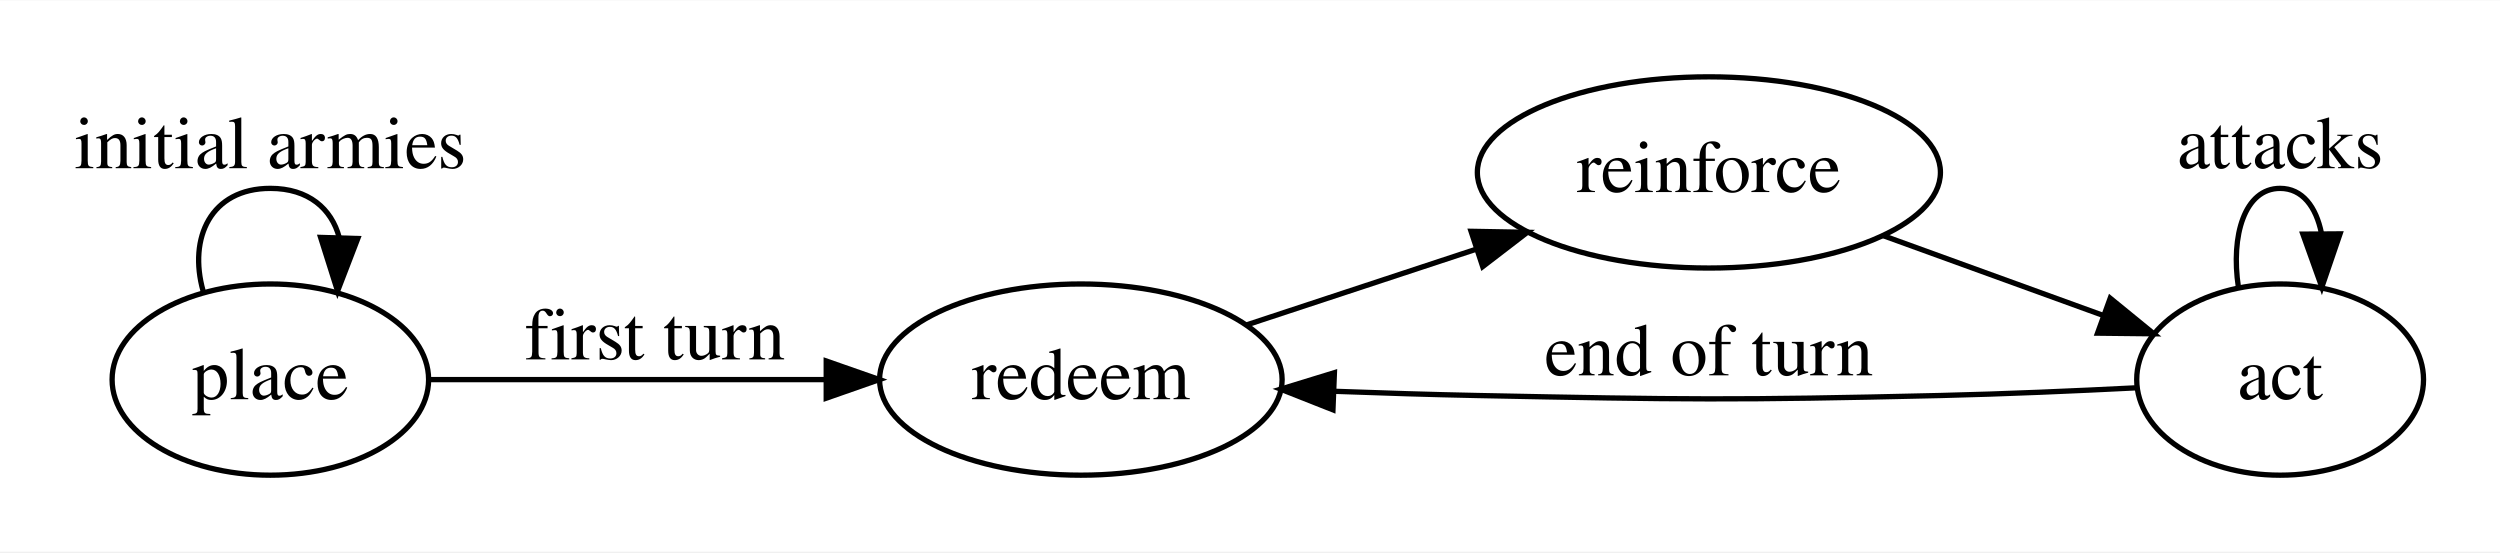
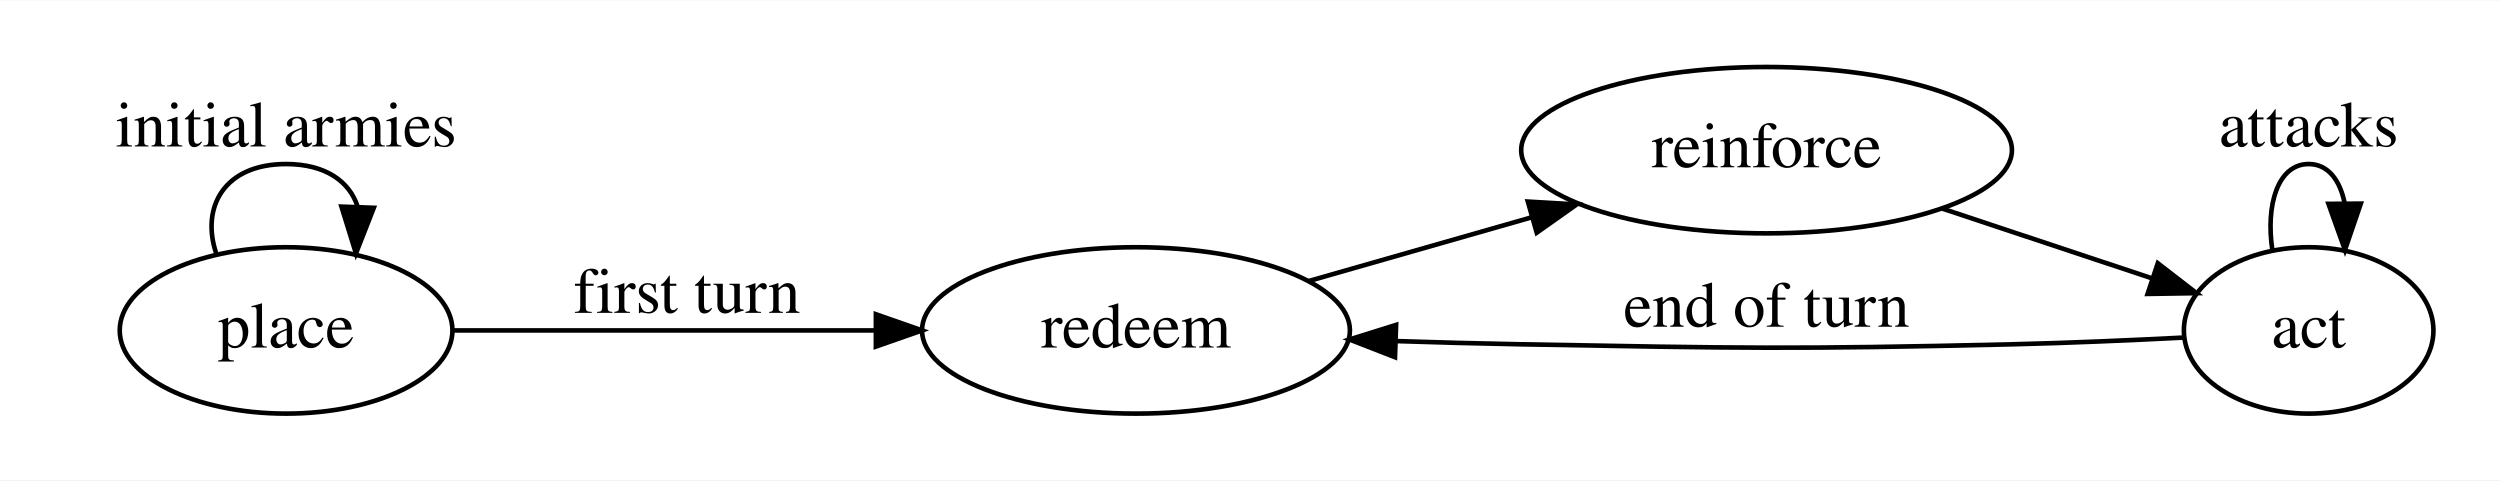
- <svg xmlns="http://www.w3.org/2000/svg" width="471pt" height="104pt" viewBox="0.00 0.00 470.68 103.80">
+ <svg xmlns="http://www.w3.org/2000/svg" width="541pt" height="104pt" viewBox="0.00 0.00 540.93 103.80">
  <g id="graph0" class="graph" transform="scale(1 1) rotate(0) translate(14.4 89.4)">
-     <polygon fill="#ffffff" stroke="transparent" points="-14.4,14.4 -14.4,-89.4 456.283,-89.4 456.283,14.4 -14.4,14.4" />
+     <polygon fill="#ffffff" stroke="transparent" points="-14.4,14.4 -14.4,-89.4 526.529,-89.4 526.529,14.4 -14.4,14.4" />
    <g id="node1" class="node">
-       <ellipse fill="none" stroke="#000000" cx="36.5" cy="-18" rx="29.795" ry="18" />
-       <text text-anchor="middle" x="36.5" y="-14.3" font-family="Times,serif" font-size="14.00" fill="#000000">place</text>
+       <ellipse fill="none" stroke="#000000" cx="47.5" cy="-18" rx="35.995" ry="18" />
+       <text text-anchor="middle" x="47.5" y="-14.3" font-family="Times,serif" font-size="14.00" fill="#000000">place</text>
    </g>
    <g id="edge1" class="edge">
-       <path fill="none" stroke="#000000" d="M23.844,-34.664C21.031,-44.625 25.25,-54 36.5,-54 43.707,-54 48.028,-50.153 49.464,-44.768" />
-       <polygon fill="#000000" stroke="#000000" points="52.959,-44.553 49.156,-34.664 45.963,-44.766 52.959,-44.553" />
-       <text text-anchor="middle" x="36.5" y="-57.8" font-family="Times,serif" font-size="14.00" fill="#000000">initial armies</text>
+       <path fill="none" stroke="#000000" d="M32.383,-34.664C29.023,-44.625 34.062,-54 47.5,-54 56.108,-54 61.27,-50.153 62.985,-44.768" />
+       <polygon fill="#000000" stroke="#000000" points="66.479,-44.53 62.617,-34.664 59.483,-44.785 66.479,-44.53" />
+       <text text-anchor="middle" x="47.5" y="-57.8" font-family="Times,serif" font-size="14.00" fill="#000000">initial armies</text>
    </g>
    <g id="node2" class="node">
-       <ellipse fill="none" stroke="#000000" cx="189.094" cy="-18" rx="37.894" ry="18" />
-       <text text-anchor="middle" x="189.094" y="-14.3" font-family="Times,serif" font-size="14.00" fill="#000000">redeem</text>
+       <ellipse fill="none" stroke="#000000" cx="231.393" cy="-18" rx="46.292" ry="18" />
+       <text text-anchor="middle" x="231.393" y="-14.3" font-family="Times,serif" font-size="14.00" fill="#000000">redeem</text>
    </g>
    <g id="edge2" class="edge">
-       <path fill="none" stroke="#000000" d="M66.648,-18C87.852,-18 116.673,-18 141.026,-18" />
-       <polygon fill="#000000" stroke="#000000" points="141.155,-21.5 151.155,-18 141.155,-14.5 141.155,-21.5" />
-       <text text-anchor="middle" x="108.897" y="-21.8" font-family="Times,serif" font-size="14.00" fill="#000000">first turn</text>
+       <path fill="none" stroke="#000000" d="M83.393,-18C109.386,-18 145.043,-18 174.845,-18" />
+       <polygon fill="#000000" stroke="#000000" points="175.117,-21.5 185.117,-18 175.117,-14.5 175.117,-21.5" />
+       <text text-anchor="middle" x="134.247" y="-21.8" font-family="Times,serif" font-size="14.00" fill="#000000">first turn</text>
    </g>
    <g id="node3" class="node">
-       <ellipse fill="none" stroke="#000000" cx="307.337" cy="-57" rx="43.592" ry="18" />
-       <text text-anchor="middle" x="307.337" y="-53.3" font-family="Times,serif" font-size="14.00" fill="#000000">reinforce</text>
+       <ellipse fill="none" stroke="#000000" cx="367.834" cy="-57" rx="53.091" ry="18" />
+       <text text-anchor="middle" x="367.834" y="-53.3" font-family="Times,serif" font-size="14.00" fill="#000000">reinforce</text>
    </g>
    <g id="edge3" class="edge">
-       <path fill="none" stroke="#000000" d="M220.161,-28.247C233.393,-32.611 249.065,-37.78 263.446,-42.524" />
-       <polygon fill="#000000" stroke="#000000" points="262.558,-45.916 273.151,-45.724 264.75,-39.268 262.558,-45.916" />
+       <path fill="none" stroke="#000000" d="M268.676,-28.657C283.574,-32.915 300.968,-37.887 316.993,-42.468" />
+       <polygon fill="#000000" stroke="#000000" points="316.181,-45.876 326.758,-45.259 318.105,-39.145 316.181,-45.876" />
    </g>
    <g id="node4" class="node">
-       <ellipse fill="none" stroke="#000000" cx="414.883" cy="-18" rx="27" ry="18" />
-       <text text-anchor="middle" x="414.883" y="-14.3" font-family="Times,serif" font-size="14.00" fill="#000000">act</text>
+       <ellipse fill="none" stroke="#000000" cx="485.129" cy="-18" rx="27" ry="18" />
+       <text text-anchor="middle" x="485.129" y="-14.3" font-family="Times,serif" font-size="14.00" fill="#000000">act</text>
    </g>
    <g id="edge4" class="edge">
-       <path fill="none" stroke="#000000" d="M340.189,-45.087C353.282,-40.339 368.337,-34.879 381.484,-30.111" />
-       <polygon fill="#000000" stroke="#000000" points="382.895,-33.323 391.103,-26.624 380.508,-26.742 382.895,-33.323" />
+       <path fill="none" stroke="#000000" d="M405.916,-44.338C420.45,-39.505 436.913,-34.032 451.051,-29.331" />
+       <polygon fill="#000000" stroke="#000000" points="452.488,-32.541 460.873,-26.065 450.28,-25.899 452.488,-32.541" />
    </g>
    <g id="edge5" class="edge">
-       <path fill="none" stroke="#000000" d="M387.8,-16.449C376.406,-15.87 363.004,-15.284 350.883,-15 312.186,-14.094 302.49,-14.223 263.791,-15 255.117,-15.174 245.88,-15.462 236.966,-15.792" />
-       <polygon fill="#000000" stroke="#000000" points="236.557,-12.305 226.702,-16.195 236.832,-19.3 236.557,-12.305" />
-       <text text-anchor="middle" x="307.337" y="-18.8" font-family="Times,serif" font-size="14.00" fill="#000000">end of turn</text>
+       <path fill="none" stroke="#000000" d="M458.046,-16.449C446.652,-15.87 433.25,-15.284 421.129,-15 373.769,-13.891 361.904,-14.146 314.539,-15 305.829,-15.157 296.61,-15.407 287.603,-15.696" />
+       <polygon fill="#000000" stroke="#000000" points="287.438,-12.2 277.563,-16.038 287.676,-19.196 287.438,-12.2" />
+       <text text-anchor="middle" x="367.834" y="-18.8" font-family="Times,serif" font-size="14.00" fill="#000000">end of turn</text>
    </g>
    <g id="edge6" class="edge">
-       <path fill="none" stroke="#000000" d="M407.028,-35.41C405.561,-45.088 408.18,-54 414.883,-54 419.072,-54 421.666,-50.519 422.664,-45.545" />
-       <polygon fill="#000000" stroke="#000000" points="426.165,-45.435 422.738,-35.41 419.166,-45.384 426.165,-45.435" />
-       <text text-anchor="middle" x="414.883" y="-57.8" font-family="Times,serif" font-size="14.00" fill="#000000">attacks</text>
+       <path fill="none" stroke="#000000" d="M477.274,-35.41C475.808,-45.088 478.426,-54 485.129,-54 489.319,-54 491.913,-50.519 492.911,-45.545" />
+       <polygon fill="#000000" stroke="#000000" points="496.412,-45.435 492.984,-35.41 489.412,-45.384 496.412,-45.435" />
+       <text text-anchor="middle" x="485.129" y="-57.8" font-family="Times,serif" font-size="14.00" fill="#000000">attacks</text>
    </g>
  </g>
</svg>
